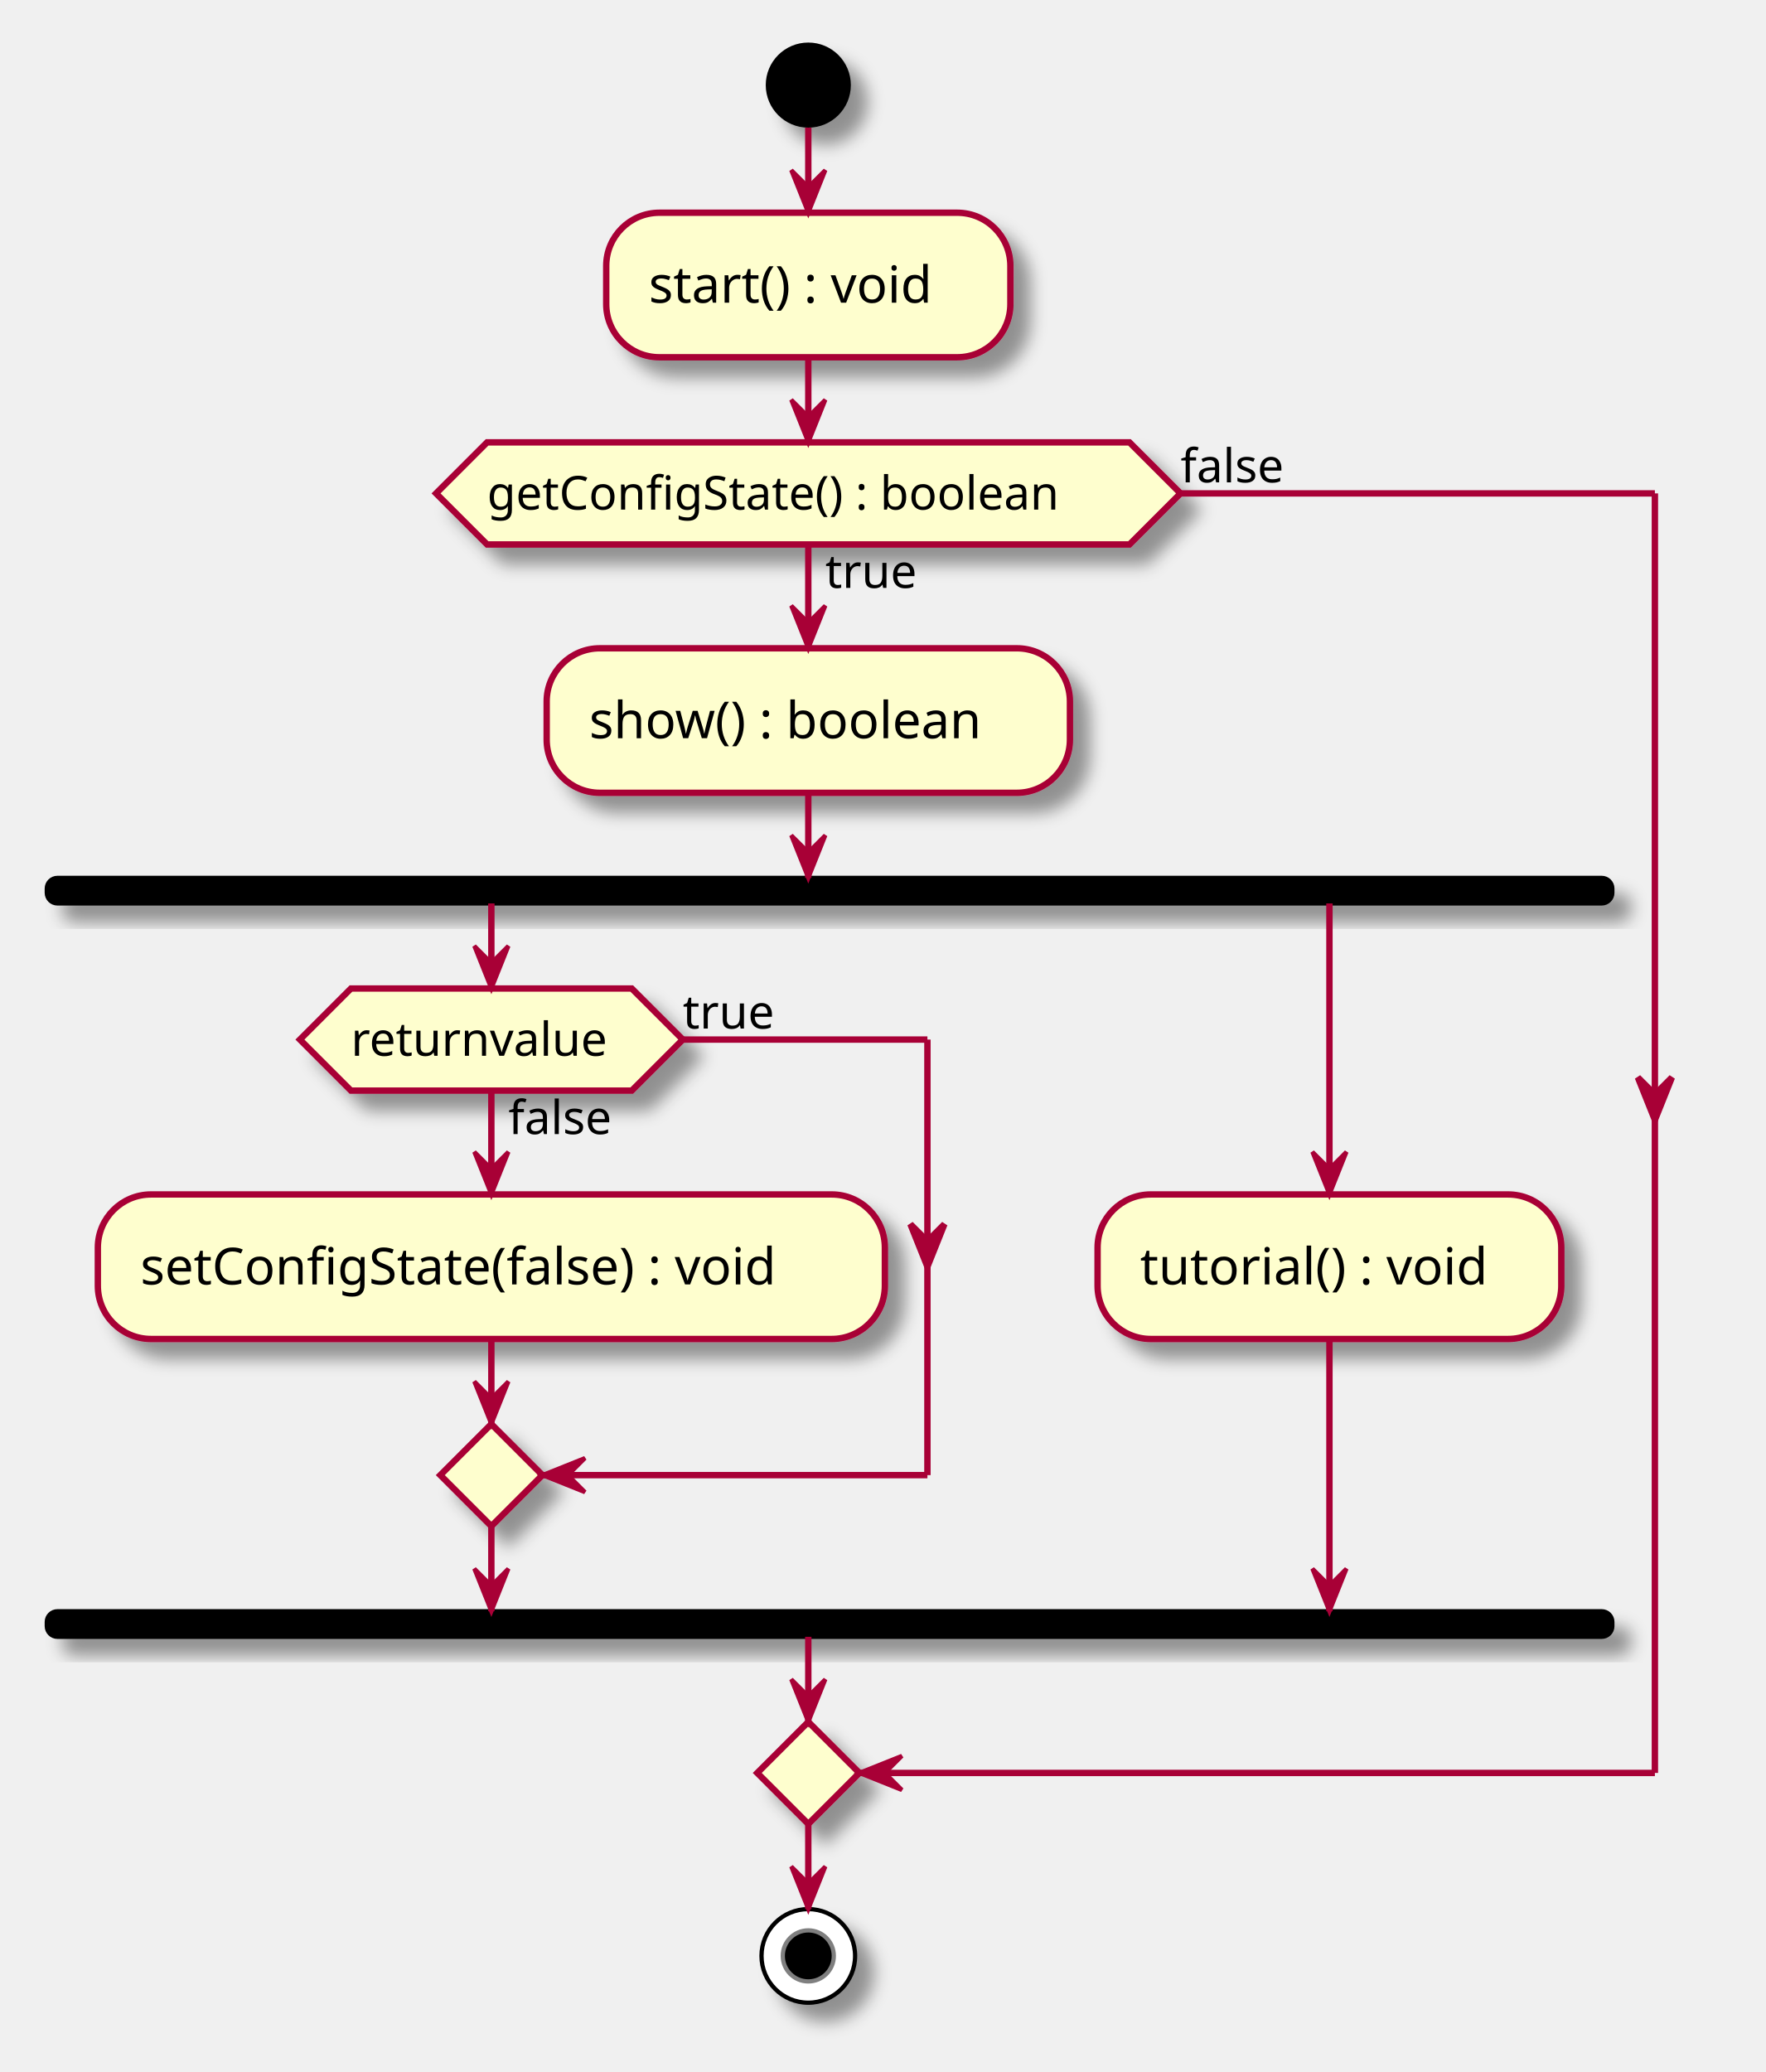
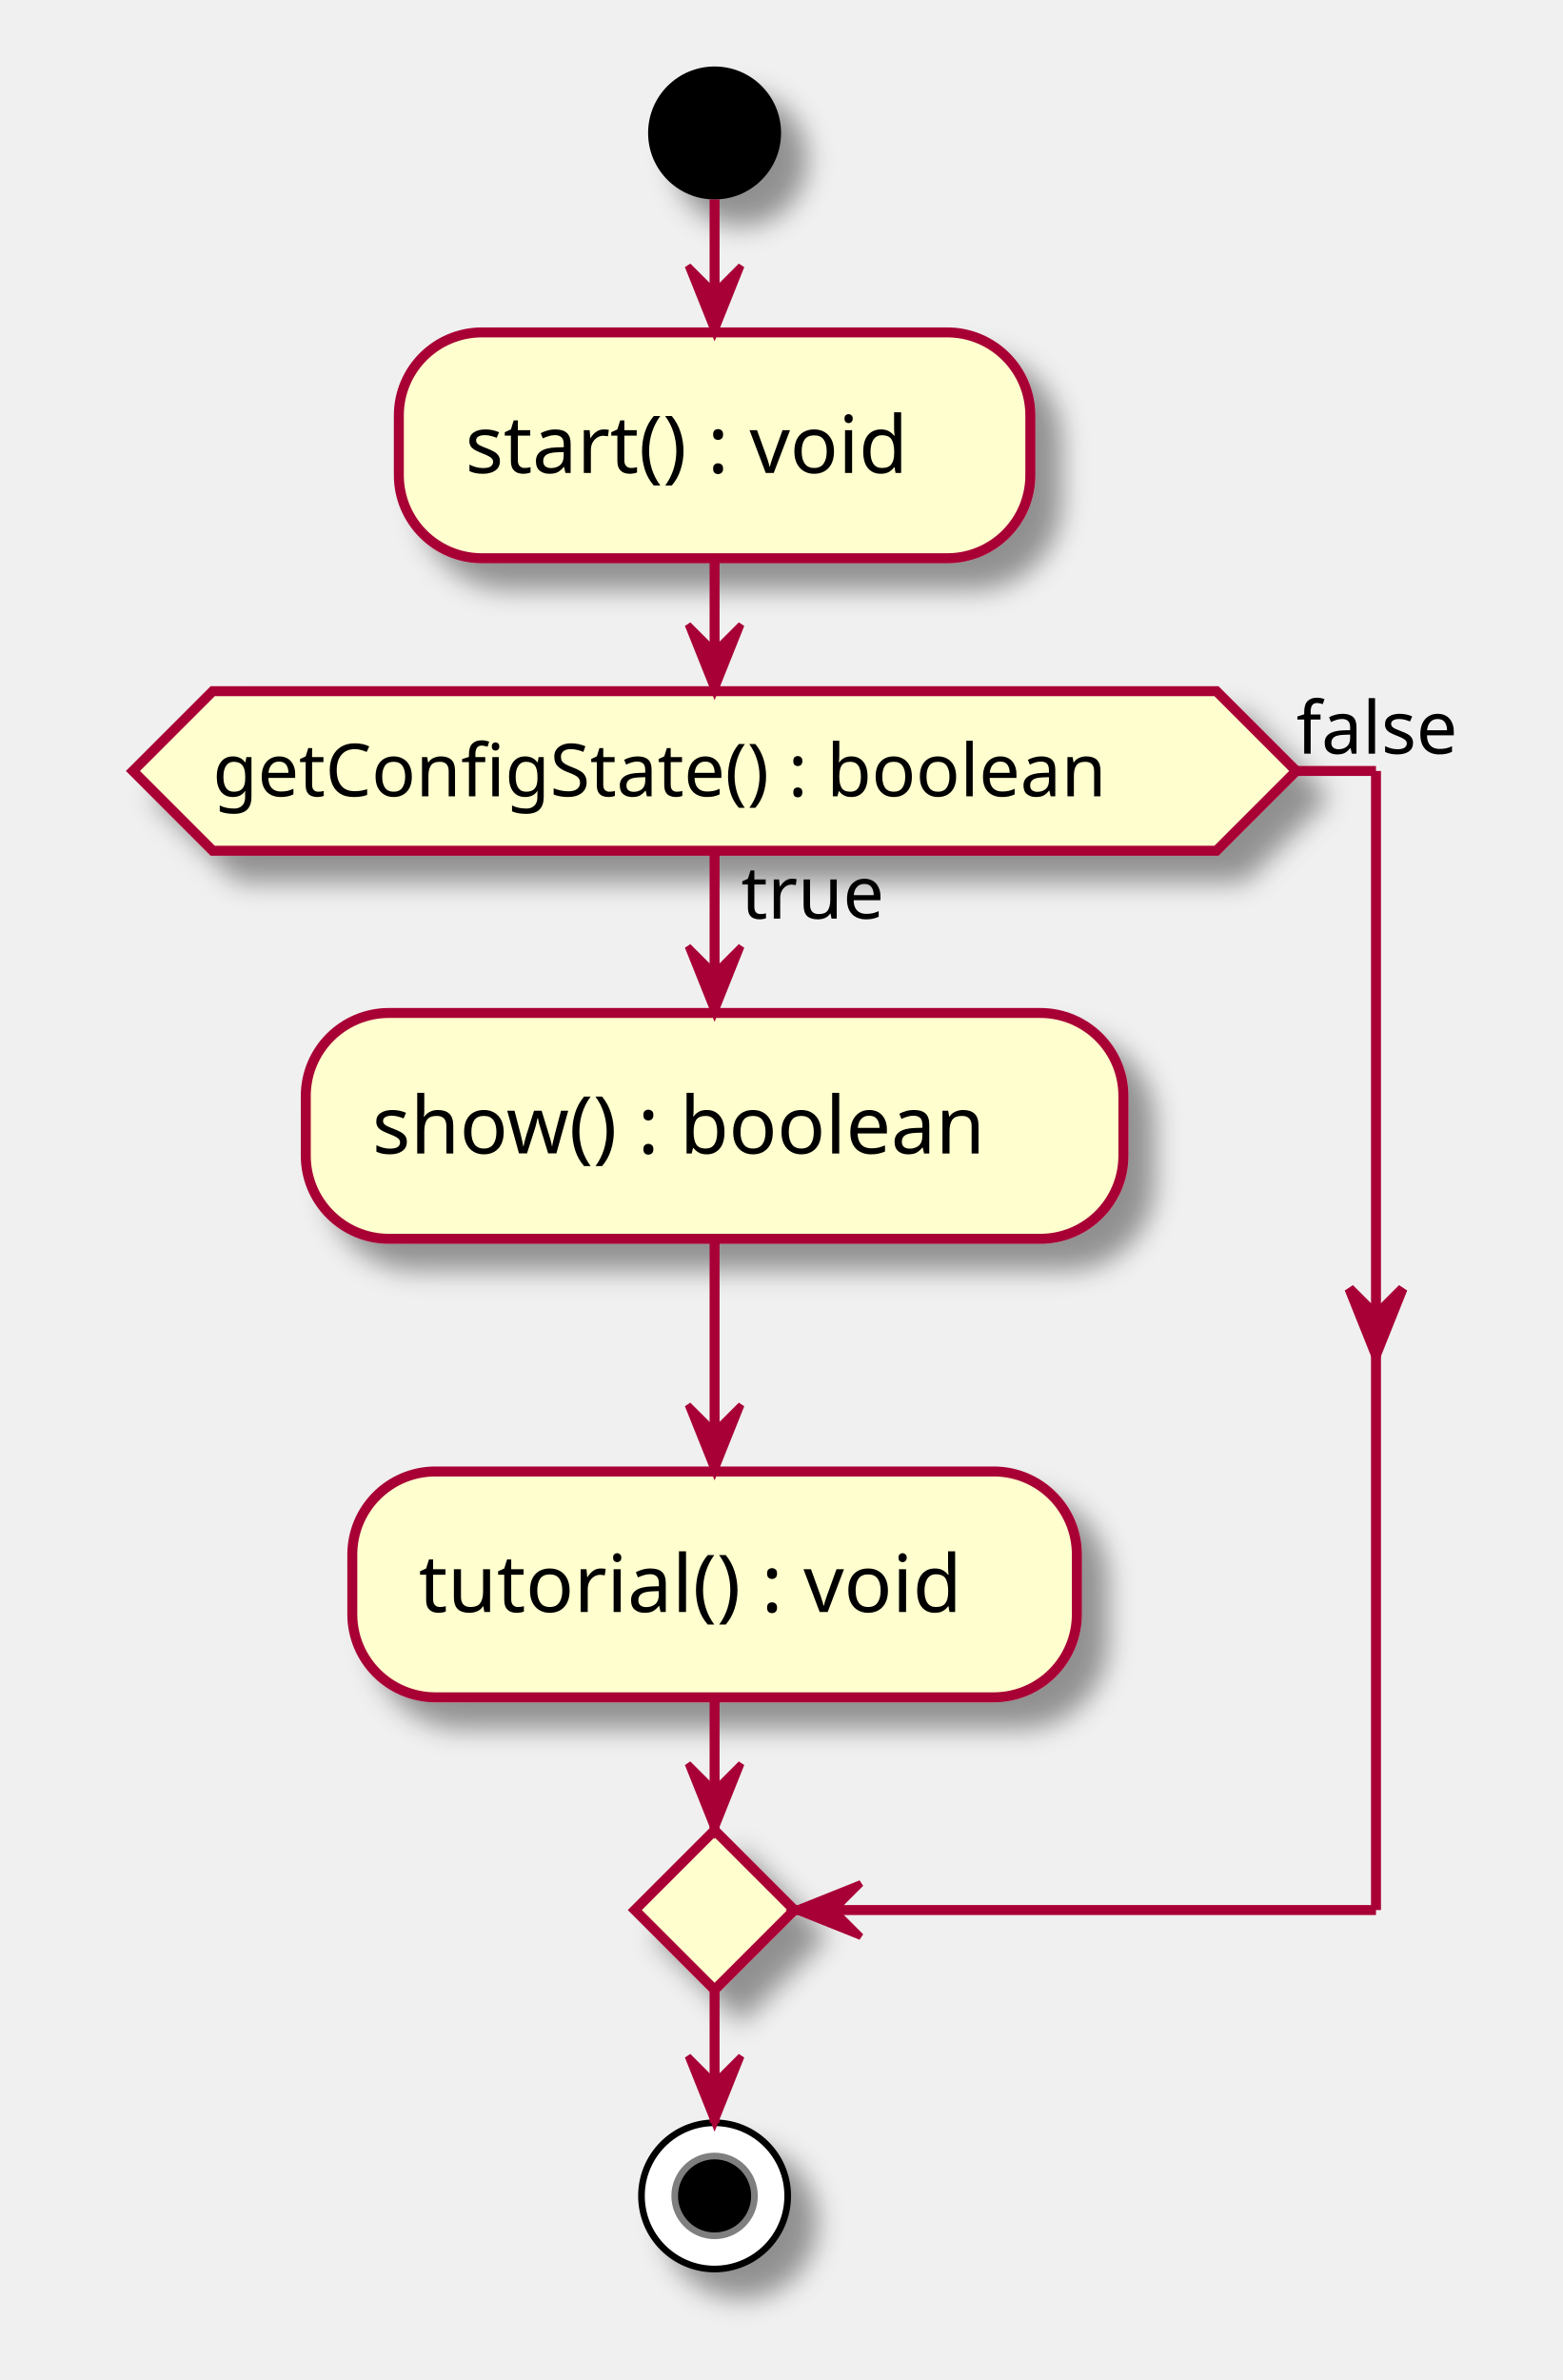
- <svg xmlns="http://www.w3.org/2000/svg" contentScriptType="application/ecmascript" contentStyleType="text/css" height="487px" preserveAspectRatio="none" style="width:415px;height:487px;background:#FFFFFF;" version="1.1" viewBox="0 0 415 487" width="415px" zoomAndPan="magnify">
+ <svg xmlns="http://www.w3.org/2000/svg" contentScriptType="application/ecmascript" contentStyleType="text/css" height="358px" preserveAspectRatio="none" style="width:235px;height:358px;background:#FFFFFF;" version="1.1" viewBox="0 0 235 358" width="235px" zoomAndPan="magnify">
  <defs>
-     <filter height="300%" id="f1f26vhwys0snj" width="300%" x="-1" y="-1">
+     <filter height="300%" id="f1gi6r90x867m7" width="300%" x="-1" y="-1">
      <feGaussianBlur result="blurOut" stdDeviation="2.0" />
      <feColorMatrix in="blurOut" result="blurOut2" type="matrix" values="0 0 0 0 0 0 0 0 0 0 0 0 0 0 0 0 0 0 .4 0" />
      <feOffset dx="4.0" dy="4.0" in="blurOut2" result="blurOut3" />
      <feBlend in="SourceGraphic" in2="blurOut3" mode="normal" />
    </filter>
  </defs>
  <g>
-     <ellipse cx="190" cy="20" fill="#000000" filter="url(#f1f26vhwys0snj)" rx="10" ry="10" style="stroke:none;stroke-width:1.0;" />
-     <rect fill="#FEFECE" filter="url(#f1f26vhwys0snj)" height="33.969" rx="12.5" ry="12.5" style="stroke:#A80036;stroke-width:1.5;" width="95" x="142.5" y="50" />
-     <text fill="#000000" font-family="sans-serif" font-size="12" lengthAdjust="spacing" textLength="75" x="152.5" y="71.139">start() : void</text>
-     <rect fill="#FEFECE" filter="url(#f1f26vhwys0snj)" height="33.969" rx="12.5" ry="12.5" style="stroke:#A80036;stroke-width:1.5;" width="123" x="128.5" y="152.371" />
-     <text fill="#000000" font-family="sans-serif" font-size="12" lengthAdjust="spacing" textLength="103" x="138.5" y="173.51">show() : boolean</text>
-     <rect fill="#000000" filter="url(#f1f26vhwys0snj)" height="6" rx="2.5" ry="2.5" style="stroke:#000000;stroke-width:1.0;" width="368" x="11" y="206.34" />
-     <rect fill="#FEFECE" filter="url(#f1f26vhwys0snj)" height="33.969" rx="12.5" ry="12.5" style="stroke:#A80036;stroke-width:1.5;" width="185" x="23" y="280.742" />
-     <text fill="#000000" font-family="sans-serif" font-size="12" lengthAdjust="spacing" textLength="165" x="33" y="301.881">setConfigState(false) : void</text>
-     <polygon fill="#FEFECE" filter="url(#f1f26vhwys0snj)" points="82.5,232.34,148.5,232.34,160.5,244.34,148.5,256.34,82.5,256.34,70.5,244.34,82.5,232.34" style="stroke:#A80036;stroke-width:1.5;" />
-     <text fill="#000000" font-family="sans-serif" font-size="11" lengthAdjust="spacing" textLength="28" x="119.5" y="266.55">false</text>
-     <text fill="#000000" font-family="sans-serif" font-size="11" lengthAdjust="spacing" textLength="66" x="82.5" y="248.148">returnvalue</text>
-     <text fill="#000000" font-family="sans-serif" font-size="11" lengthAdjust="spacing" textLength="23" x="160.5" y="241.746">true</text>
-     <polygon fill="#FEFECE" filter="url(#f1f26vhwys0snj)" points="115.5,334.711,127.5,346.711,115.5,358.711,103.5,346.711,115.5,334.711" style="stroke:#A80036;stroke-width:1.5;" />
-     <rect fill="#FEFECE" filter="url(#f1f26vhwys0snj)" height="33.969" rx="12.5" ry="12.5" style="stroke:#A80036;stroke-width:1.5;" width="109" x="258" y="280.742" />
-     <text fill="#000000" font-family="sans-serif" font-size="12" lengthAdjust="spacing" textLength="89" x="268" y="301.881">tutorial() : void</text>
-     <rect fill="#000000" filter="url(#f1f26vhwys0snj)" height="6" rx="2.5" ry="2.5" style="stroke:#000000;stroke-width:1.0;" width="368" x="11" y="378.711" />
-     <polygon fill="#FEFECE" filter="url(#f1f26vhwys0snj)" points="114.5,103.969,265.5,103.969,277.5,115.969,265.5,127.969,114.5,127.969,102.5,115.969,114.5,103.969" style="stroke:#A80036;stroke-width:1.5;" />
-     <text fill="#000000" font-family="sans-serif" font-size="11" lengthAdjust="spacing" textLength="23" x="194" y="138.179">true</text>
-     <text fill="#000000" font-family="sans-serif" font-size="11" lengthAdjust="spacing" textLength="151" x="114.5" y="119.777">getConfigState() : boolean</text>
-     <text fill="#000000" font-family="sans-serif" font-size="11" lengthAdjust="spacing" textLength="28" x="277.5" y="113.374">false</text>
-     <polygon fill="#FEFECE" filter="url(#f1f26vhwys0snj)" points="190,404.711,202,416.711,190,428.711,178,416.711,190,404.711" style="stroke:#A80036;stroke-width:1.5;" />
-     <ellipse cx="190" cy="459.711" fill="#FFFFFF" filter="url(#f1f26vhwys0snj)" rx="11" ry="11" style="stroke:#000000;stroke-width:1.0;" />
-     <ellipse cx="190" cy="459.711" fill="#000000" rx="6" ry="6" style="stroke:#7F7F7F;stroke-width:1.0;" />
-     <line style="stroke:#A80036;stroke-width:1.5;" x1="190" x2="190" y1="30" y2="50" />
-     <polygon fill="#A80036" points="186,40,190,50,194,40,190,44" style="stroke:#A80036;stroke-width:1.0;" />
-     <line style="stroke:#A80036;stroke-width:1.5;" x1="115.5" x2="115.5" y1="256.34" y2="280.742" />
-     <polygon fill="#A80036" points="111.5,270.742,115.5,280.742,119.5,270.742,115.5,274.742" style="stroke:#A80036;stroke-width:1.0;" />
-     <line style="stroke:#A80036;stroke-width:1.5;" x1="160.5" x2="218" y1="244.34" y2="244.34" />
-     <polygon fill="#A80036" points="214,287.727,218,297.727,222,287.727,218,291.727" style="stroke:#A80036;stroke-width:1.5;" />
-     <line style="stroke:#A80036;stroke-width:1.5;" x1="218" x2="218" y1="244.34" y2="346.711" />
-     <line style="stroke:#A80036;stroke-width:1.5;" x1="218" x2="127.5" y1="346.711" y2="346.711" />
-     <polygon fill="#A80036" points="137.5,342.711,127.5,346.711,137.5,350.711,133.5,346.711" style="stroke:#A80036;stroke-width:1.0;" />
-     <line style="stroke:#A80036;stroke-width:1.5;" x1="115.5" x2="115.5" y1="314.711" y2="334.711" />
-     <polygon fill="#A80036" points="111.5,324.711,115.5,334.711,119.5,324.711,115.5,328.711" style="stroke:#A80036;stroke-width:1.0;" />
-     <line style="stroke:#A80036;stroke-width:1.5;" x1="115.5" x2="115.5" y1="212.34" y2="232.34" />
-     <polygon fill="#A80036" points="111.5,222.34,115.5,232.34,119.5,222.34,115.5,226.34" style="stroke:#A80036;stroke-width:1.0;" />
-     <line style="stroke:#A80036;stroke-width:1.5;" x1="312.5" x2="312.5" y1="212.34" y2="280.742" />
-     <polygon fill="#A80036" points="308.5,270.742,312.5,280.742,316.5,270.742,312.5,274.742" style="stroke:#A80036;stroke-width:1.0;" />
-     <line style="stroke:#A80036;stroke-width:1.5;" x1="115.5" x2="115.5" y1="358.711" y2="378.711" />
-     <polygon fill="#A80036" points="111.5,368.711,115.5,378.711,119.5,368.711,115.5,372.711" style="stroke:#A80036;stroke-width:1.0;" />
-     <line style="stroke:#A80036;stroke-width:1.5;" x1="312.5" x2="312.5" y1="314.711" y2="378.711" />
-     <polygon fill="#A80036" points="308.5,368.711,312.5,378.711,316.5,368.711,312.5,372.711" style="stroke:#A80036;stroke-width:1.0;" />
-     <line style="stroke:#A80036;stroke-width:1.5;" x1="190" x2="190" y1="186.34" y2="206.34" />
-     <polygon fill="#A80036" points="186,196.34,190,206.34,194,196.34,190,200.34" style="stroke:#A80036;stroke-width:1.0;" />
-     <line style="stroke:#A80036;stroke-width:1.5;" x1="190" x2="190" y1="127.969" y2="152.371" />
-     <polygon fill="#A80036" points="186,142.371,190,152.371,194,142.371,190,146.371" style="stroke:#A80036;stroke-width:1.0;" />
-     <line style="stroke:#A80036;stroke-width:1.5;" x1="277.5" x2="389" y1="115.969" y2="115.969" />
-     <polygon fill="#A80036" points="385,253.242,389,263.242,393,253.242,389,257.242" style="stroke:#A80036;stroke-width:1.5;" />
-     <line style="stroke:#A80036;stroke-width:1.5;" x1="389" x2="389" y1="115.969" y2="416.711" />
-     <line style="stroke:#A80036;stroke-width:1.5;" x1="389" x2="202" y1="416.711" y2="416.711" />
-     <polygon fill="#A80036" points="212,412.711,202,416.711,212,420.711,208,416.711" style="stroke:#A80036;stroke-width:1.0;" />
-     <line style="stroke:#A80036;stroke-width:1.5;" x1="190" x2="190" y1="384.711" y2="404.711" />
-     <polygon fill="#A80036" points="186,394.711,190,404.711,194,394.711,190,398.711" style="stroke:#A80036;stroke-width:1.0;" />
-     <line style="stroke:#A80036;stroke-width:1.5;" x1="190" x2="190" y1="83.969" y2="103.969" />
-     <polygon fill="#A80036" points="186,93.969,190,103.969,194,93.969,190,97.969" style="stroke:#A80036;stroke-width:1.0;" />
-     <line style="stroke:#A80036;stroke-width:1.5;" x1="190" x2="190" y1="428.711" y2="448.711" />
-     <polygon fill="#A80036" points="186,438.711,190,448.711,194,438.711,190,442.711" style="stroke:#A80036;stroke-width:1.0;" />
+     <ellipse cx="107.5" cy="20" fill="#000000" filter="url(#f1gi6r90x867m7)" rx="10" ry="10" style="stroke:none;stroke-width:1.0;" />
+     <rect fill="#FEFECE" filter="url(#f1gi6r90x867m7)" height="33.969" rx="12.5" ry="12.5" style="stroke:#A80036;stroke-width:1.5;" width="95" x="60" y="50" />
+     <text fill="#000000" font-family="sans-serif" font-size="12" lengthAdjust="spacing" textLength="75" x="70" y="71.139">start() : void</text>
+     <rect fill="#FEFECE" filter="url(#f1gi6r90x867m7)" height="33.969" rx="12.5" ry="12.5" style="stroke:#A80036;stroke-width:1.5;" width="123" x="46" y="152.371" />
+     <text fill="#000000" font-family="sans-serif" font-size="12" lengthAdjust="spacing" textLength="103" x="56" y="173.51">show() : boolean</text>
+     <rect fill="#FEFECE" filter="url(#f1gi6r90x867m7)" height="33.969" rx="12.5" ry="12.5" style="stroke:#A80036;stroke-width:1.5;" width="109" x="53" y="221.34" />
+     <text fill="#000000" font-family="sans-serif" font-size="12" lengthAdjust="spacing" textLength="89" x="63" y="242.478">tutorial() : void</text>
+     <polygon fill="#FEFECE" filter="url(#f1gi6r90x867m7)" points="32,103.969,183,103.969,195,115.969,183,127.969,32,127.969,20,115.969,32,103.969" style="stroke:#A80036;stroke-width:1.5;" />
+     <text fill="#000000" font-family="sans-serif" font-size="11" lengthAdjust="spacing" textLength="23" x="111.5" y="138.179">true</text>
+     <text fill="#000000" font-family="sans-serif" font-size="11" lengthAdjust="spacing" textLength="151" x="32" y="119.777">getConfigState() : boolean</text>
+     <text fill="#000000" font-family="sans-serif" font-size="11" lengthAdjust="spacing" textLength="28" x="195" y="113.374">false</text>
+     <polygon fill="#FEFECE" filter="url(#f1gi6r90x867m7)" points="107.5,275.309,119.5,287.309,107.5,299.309,95.5,287.309,107.5,275.309" style="stroke:#A80036;stroke-width:1.5;" />
+     <ellipse cx="107.5" cy="330.309" fill="#FFFFFF" filter="url(#f1gi6r90x867m7)" rx="11" ry="11" style="stroke:#000000;stroke-width:1.0;" />
+     <ellipse cx="107.5" cy="330.309" fill="#000000" rx="6" ry="6" style="stroke:#7F7F7F;stroke-width:1.0;" />
+     <line style="stroke:#A80036;stroke-width:1.5;" x1="107.5" x2="107.5" y1="30" y2="50" />
+     <polygon fill="#A80036" points="103.5,40,107.5,50,111.5,40,107.5,44" style="stroke:#A80036;stroke-width:1.0;" />
+     <line style="stroke:#A80036;stroke-width:1.5;" x1="107.5" x2="107.5" y1="186.34" y2="221.34" />
+     <polygon fill="#A80036" points="103.5,211.34,107.5,221.34,111.5,211.34,107.5,215.34" style="stroke:#A80036;stroke-width:1.0;" />
+     <line style="stroke:#A80036;stroke-width:1.5;" x1="107.5" x2="107.5" y1="127.969" y2="152.371" />
+     <polygon fill="#A80036" points="103.5,142.371,107.5,152.371,111.5,142.371,107.5,146.371" style="stroke:#A80036;stroke-width:1.0;" />
+     <line style="stroke:#A80036;stroke-width:1.5;" x1="195" x2="207" y1="115.969" y2="115.969" />
+     <polygon fill="#A80036" points="203,193.84,207,203.84,211,193.84,207,197.84" style="stroke:#A80036;stroke-width:1.5;" />
+     <line style="stroke:#A80036;stroke-width:1.5;" x1="207" x2="207" y1="115.969" y2="287.309" />
+     <line style="stroke:#A80036;stroke-width:1.5;" x1="207" x2="119.5" y1="287.309" y2="287.309" />
+     <polygon fill="#A80036" points="129.5,283.309,119.5,287.309,129.5,291.309,125.5,287.309" style="stroke:#A80036;stroke-width:1.0;" />
+     <line style="stroke:#A80036;stroke-width:1.5;" x1="107.5" x2="107.5" y1="255.309" y2="275.309" />
+     <polygon fill="#A80036" points="103.5,265.309,107.5,275.309,111.5,265.309,107.5,269.309" style="stroke:#A80036;stroke-width:1.0;" />
+     <line style="stroke:#A80036;stroke-width:1.5;" x1="107.5" x2="107.5" y1="83.969" y2="103.969" />
+     <polygon fill="#A80036" points="103.5,93.969,107.5,103.969,111.5,93.969,107.5,97.969" style="stroke:#A80036;stroke-width:1.0;" />
+     <line style="stroke:#A80036;stroke-width:1.5;" x1="107.5" x2="107.5" y1="299.309" y2="319.309" />
+     <polygon fill="#A80036" points="103.5,309.309,107.5,319.309,111.5,309.309,107.5,313.309" style="stroke:#A80036;stroke-width:1.0;" />
  </g>
</svg>
